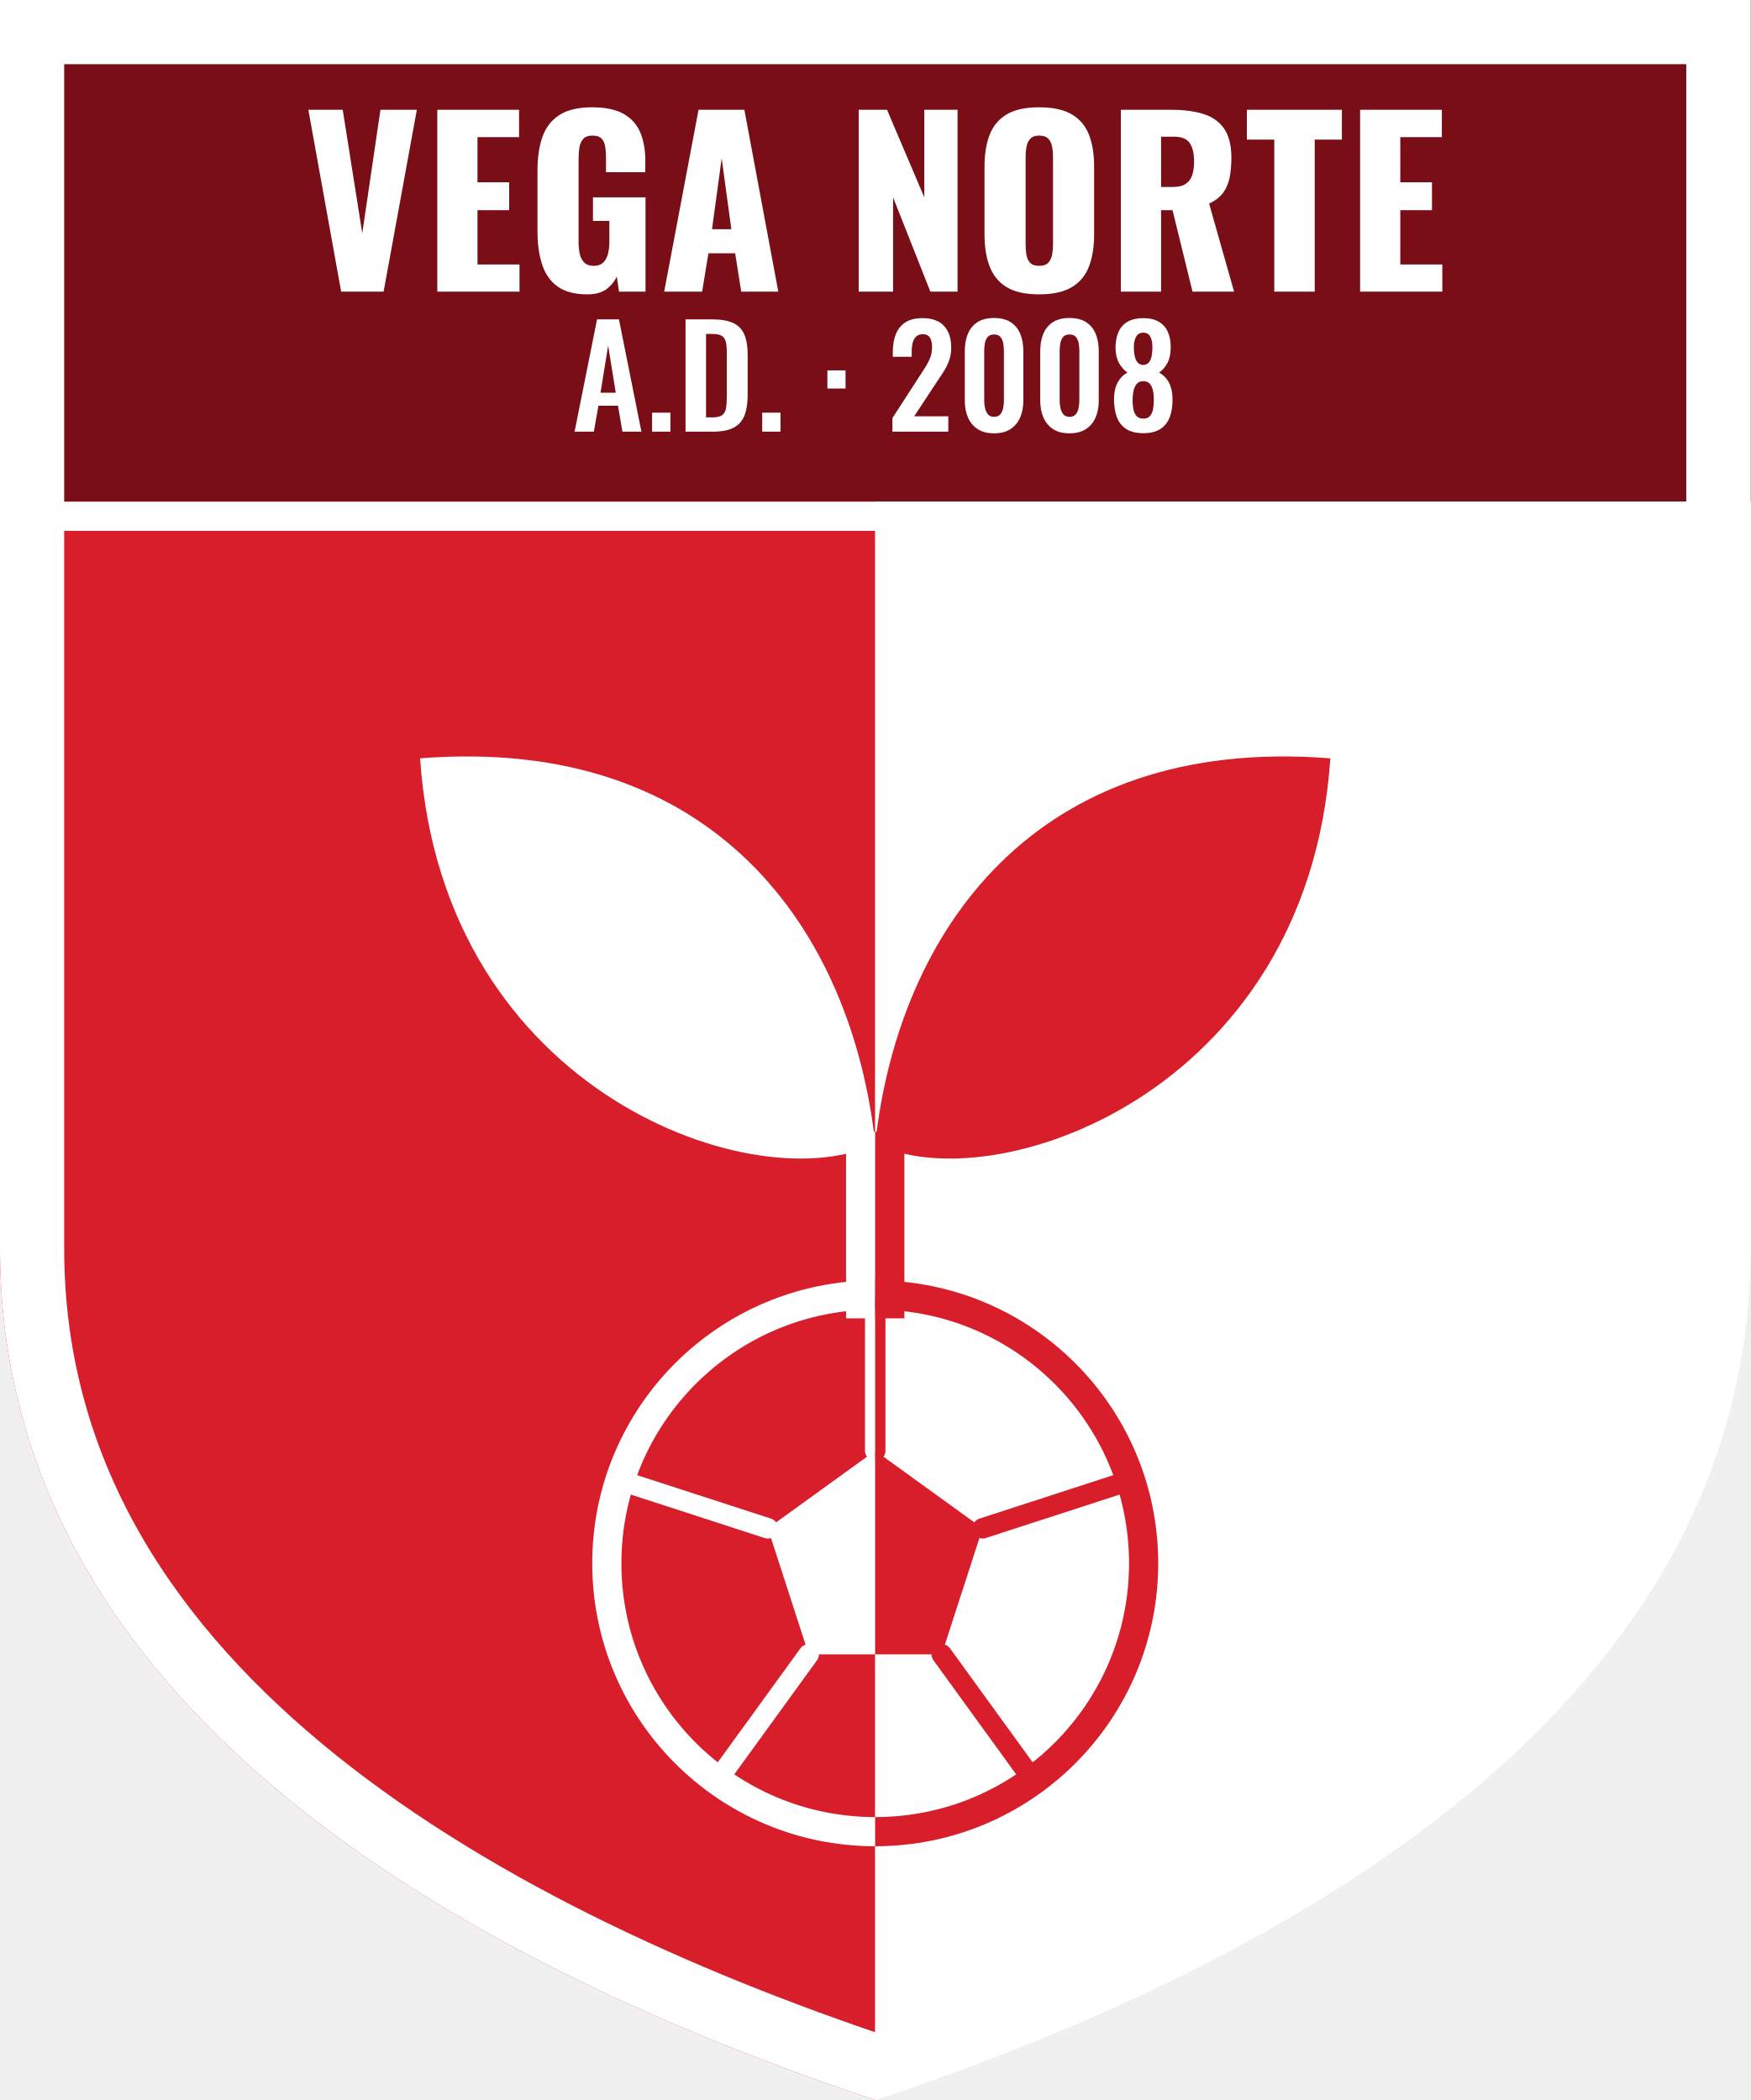
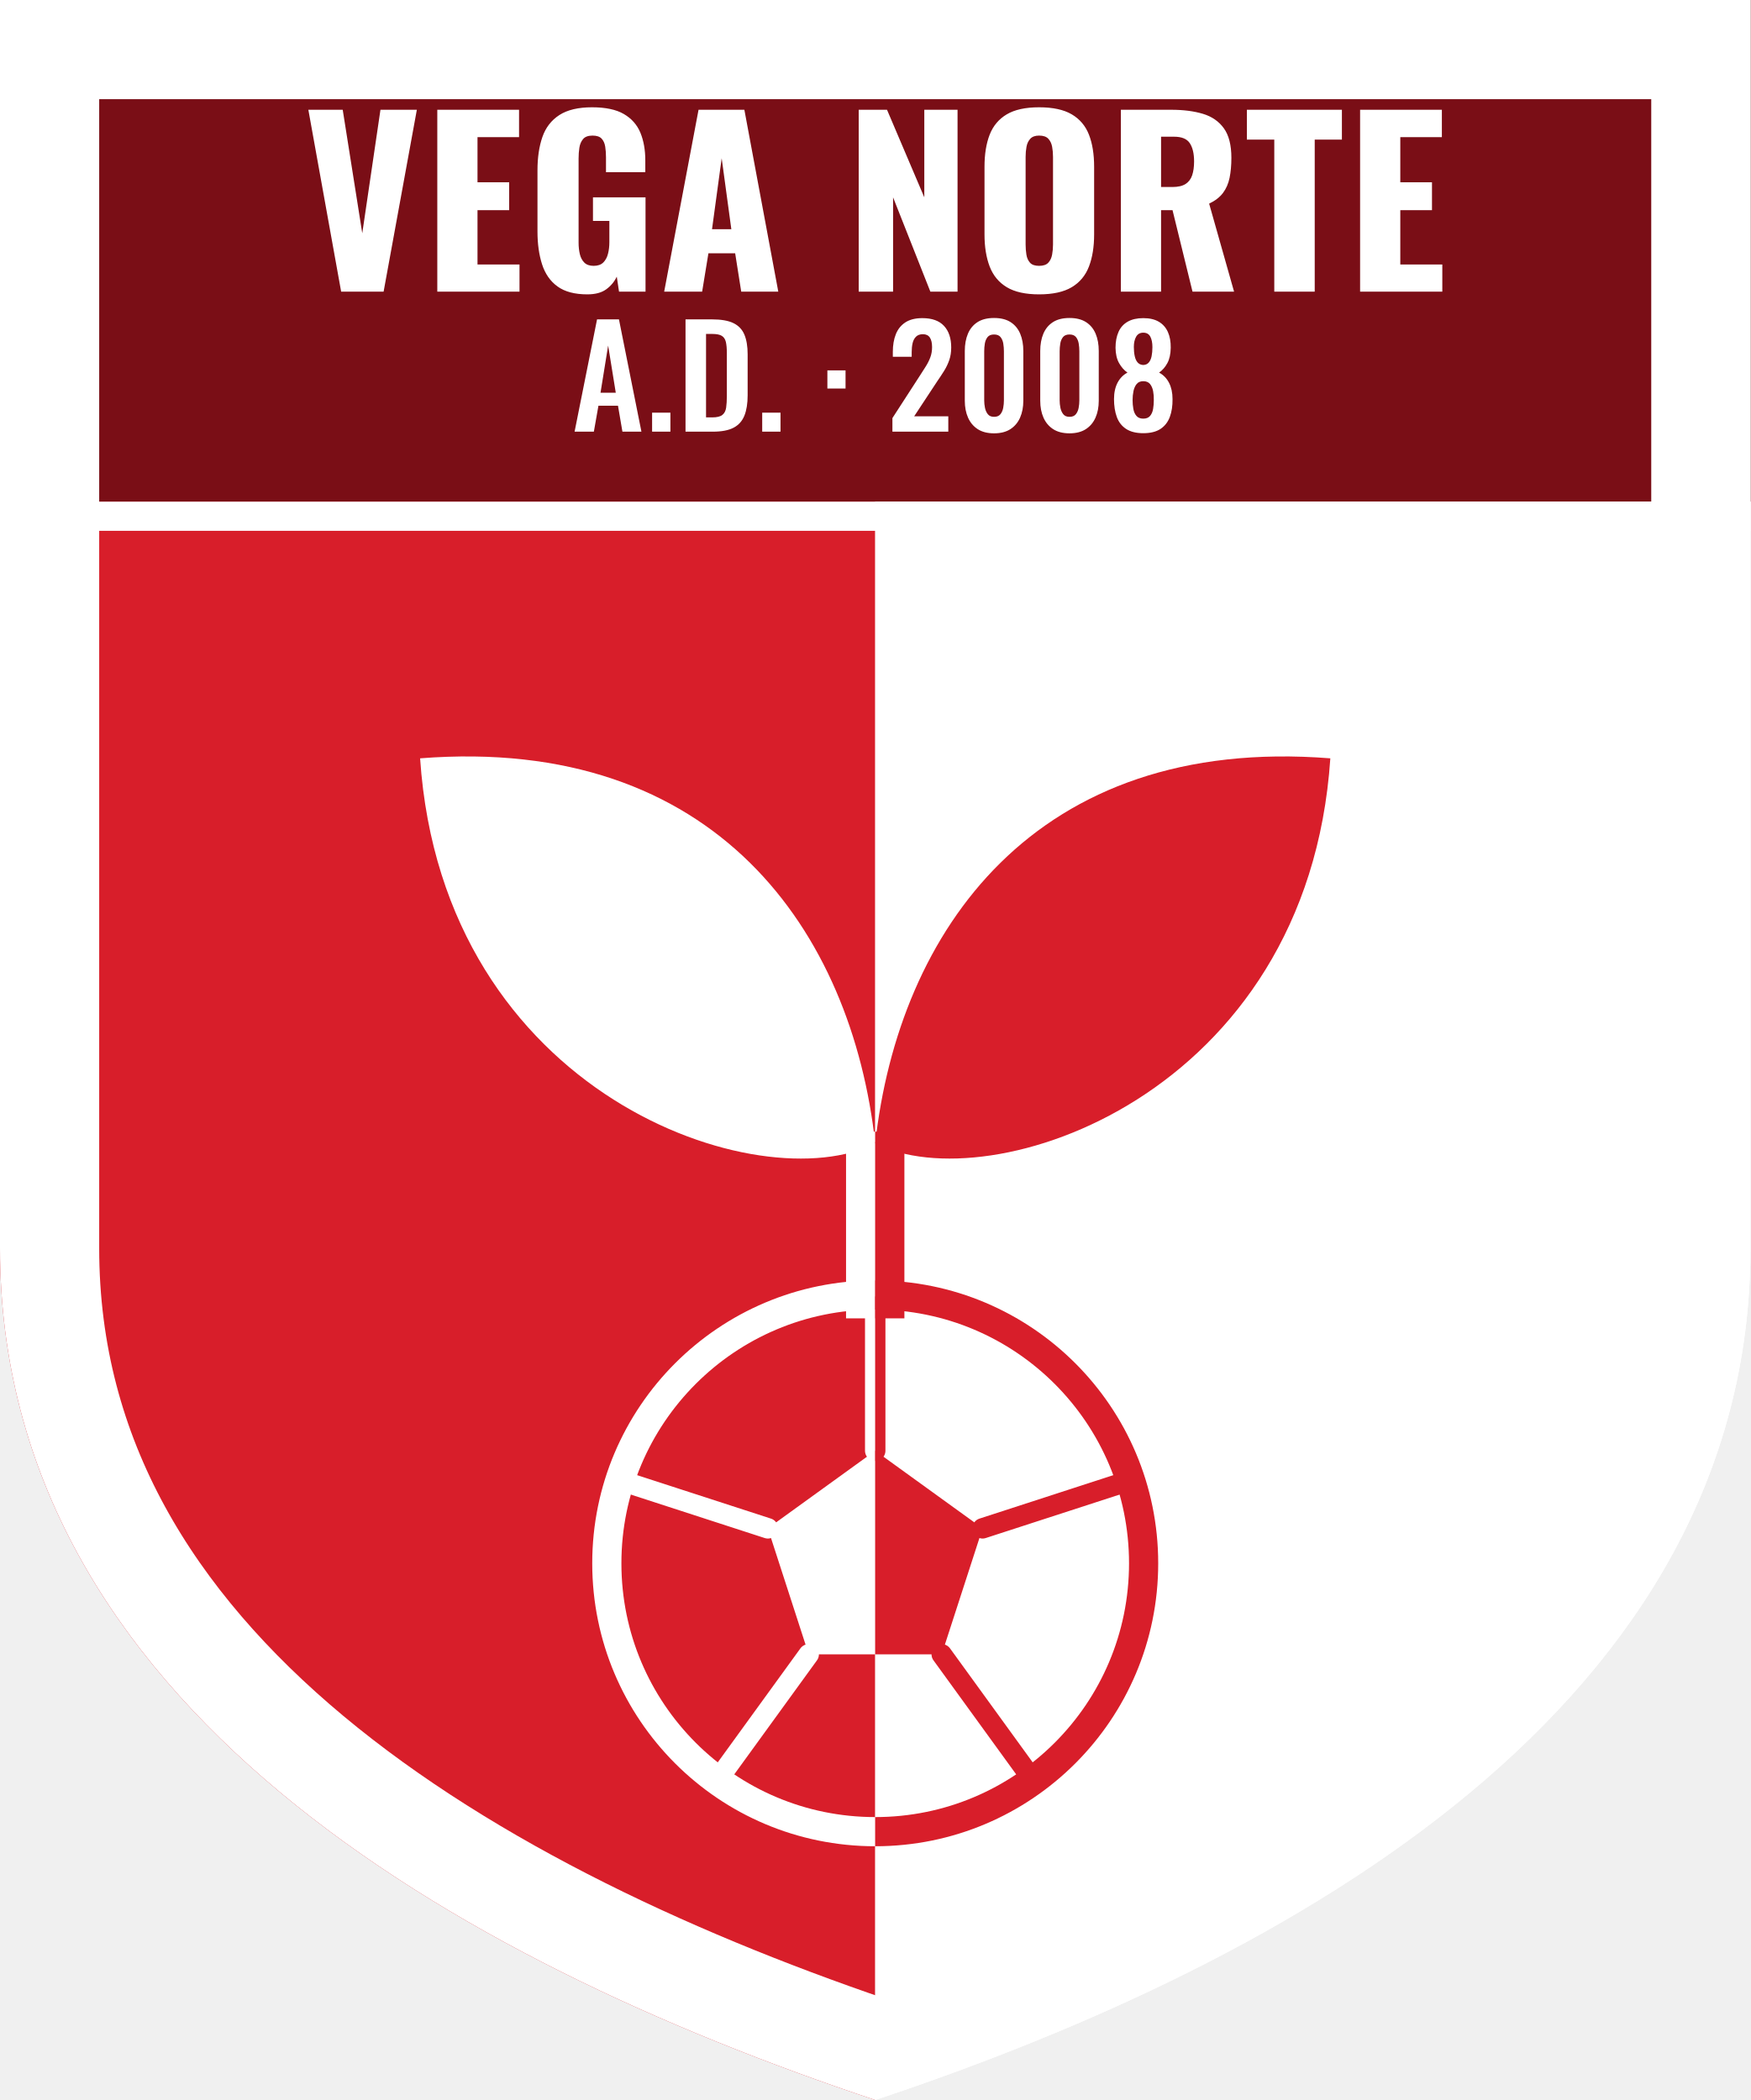
<svg xmlns="http://www.w3.org/2000/svg" viewBox="0 0 300 360" width="300" height="360" role="img" aria-labelledby="t-c-sobre-fondo-rojo">
  <defs>
    <clipPath id="forma-c-sobre-fondo-rojo">
      <path d="M0,0 H300 V214 C300,292 222,336 150,360 C78,336 0,292 0,214 Z" />
    </clipPath>
    <clipPath id="izq-c-sobre-fondo-rojo">
      <rect x="0" y="0" width="150" height="360" />
    </clipPath>
    <clipPath id="der-c-sobre-fondo-rojo">
      <rect x="150" y="0" width="150" height="360" />
    </clipPath>
  </defs>
  <g clip-path="url(#forma-c-sobre-fondo-rojo)">
    <rect x="0" y="0" width="150" height="360" fill="#D81E2A" />
    <rect x="150" y="0" width="150" height="360" fill="#FFFFFF" />
    <g clip-path="url(#izq-c-sobre-fondo-rojo)">
      <rect x="145.0" y="194" width="10" height="32" fill="#FFFFFF" />
      <path d="M150,196 C130.5,206 75.9,188 72,130 C122.7,126 146,159.7 150,196 Z" fill="#FFFFFF" />
      <path d="M150,196 C169.5,206 224.1,188 228,130 C177.3,126 154,159.7 150,196 Z" fill="#FFFFFF" />
      <circle cx="150" cy="268" r="46" fill="none" stroke="#FFFFFF" stroke-width="5" />
      <path d="M150.0,248.7 L168.4,262.0 L161.4,283.6 L138.6,283.6 L131.6,262.0 Z" fill="#FFFFFF" />
      <line x1="150.0" y1="248.7" x2="150.0" y2="224.0" stroke="#FFFFFF" stroke-width="3.5" stroke-linecap="round" />
      <line x1="168.4" y1="262.0" x2="191.8" y2="254.4" stroke="#FFFFFF" stroke-width="3.5" stroke-linecap="round" />
      <line x1="161.4" y1="283.6" x2="175.9" y2="303.6" stroke="#FFFFFF" stroke-width="3.5" stroke-linecap="round" />
      <line x1="138.6" y1="283.6" x2="124.1" y2="303.6" stroke="#FFFFFF" stroke-width="3.5" stroke-linecap="round" />
      <line x1="131.6" y1="262.0" x2="108.2" y2="254.4" stroke="#FFFFFF" stroke-width="3.5" stroke-linecap="round" />
    </g>
    <g clip-path="url(#der-c-sobre-fondo-rojo)">
      <rect x="145.0" y="194" width="10" height="32" fill="#D81E2A" />
      <path d="M150,196 C130.5,206 75.9,188 72,130 C122.7,126 146,159.7 150,196 Z" fill="#D81E2A" />
      <path d="M150,196 C169.5,206 224.1,188 228,130 C177.3,126 154,159.7 150,196 Z" fill="#D81E2A" />
      <circle cx="150" cy="268" r="46" fill="none" stroke="#D81E2A" stroke-width="5" />
      <path d="M150.0,248.7 L168.4,262.0 L161.4,283.6 L138.6,283.6 L131.6,262.0 Z" fill="#D81E2A" />
      <line x1="150.0" y1="248.7" x2="150.0" y2="224.0" stroke="#D81E2A" stroke-width="3.5" stroke-linecap="round" />
      <line x1="168.4" y1="262.0" x2="191.8" y2="254.4" stroke="#D81E2A" stroke-width="3.5" stroke-linecap="round" />
      <line x1="161.4" y1="283.6" x2="175.9" y2="303.6" stroke="#D81E2A" stroke-width="3.5" stroke-linecap="round" />
      <line x1="138.6" y1="283.6" x2="124.1" y2="303.6" stroke="#D81E2A" stroke-width="3.5" stroke-linecap="round" />
      <line x1="131.6" y1="262.0" x2="108.2" y2="254.4" stroke="#D81E2A" stroke-width="3.5" stroke-linecap="round" />
    </g>
    <rect x="0" y="0" width="300" height="86" fill="#7A0E16" />
    <rect x="0" y="86" width="300" height="5" fill="#FFFFFF" />
-     <path d="M0,0 H300 V214 C300,292 222,336 150,360 C78,336 0,292 0,214 Z" fill="none" stroke="#FFFFFF" stroke-width="22" />
+     <path d="M0,0 H300 V214 C300,292 222,336 150,360 C78,336 0,292 0,214 Z" fill="none" stroke="#FFFFFF" stroke-width="34" />
  </g>
  <g fill="#FFFFFF">
    <path d="M58.468 50.0 52.847 18.816H58.737L62.087 39.99L65.205 18.816H71.442L65.744 50.0Z M74.946 50.0V18.816H88.959V23.512H81.837V31.251H87.265V36.025H81.837V45.342H89.036V50.0Z M100.663 50.462Q97.429 50.462 95.562 49.115Q93.695 47.767 92.906 45.322Q92.116 42.878 92.116 39.682V29.21Q92.116 25.899 92.963 23.474Q93.81 21.049 95.87 19.72Q97.93 18.392 101.472 18.392Q104.937 18.392 106.919 19.547Q108.902 20.702 109.749 22.742Q110.596 24.783 110.596 27.516V29.518H103.859V26.977Q103.859 25.976 103.724 25.129Q103.589 24.282 103.108 23.763Q102.627 23.243 101.549 23.243Q100.432 23.243 99.932 23.84Q99.431 24.436 99.296 25.322Q99.162 26.207 99.162 27.17V41.607Q99.162 42.647 99.373 43.551Q99.585 44.456 100.143 45.014Q100.702 45.573 101.741 45.573Q102.819 45.573 103.397 44.995Q103.974 44.418 104.205 43.494Q104.436 42.57 104.436 41.53V37.873H101.626V33.83H110.634V50.0H106.092L105.707 47.421Q105.091 48.73 103.897 49.596Q102.704 50.462 100.663 50.462Z M113.83 50.0 119.72 18.816H127.574L133.388 50.0H127.035L125.996 43.417H121.414L120.336 50.0ZM122.03 39.297H125.341L123.686 27.131Z  M147.17 50.0V18.816H152.021L158.412 33.83V18.816H164.11V50.0H159.452L153.061 33.83V50.0Z M178.085 50.462Q174.582 50.462 172.541 49.23Q170.501 47.998 169.615 45.688Q168.73 43.378 168.73 40.183V28.594Q168.73 25.36 169.615 23.089Q170.501 20.818 172.541 19.605Q174.582 18.392 178.085 18.392Q181.627 18.392 183.687 19.605Q185.747 20.818 186.632 23.089Q187.518 25.36 187.518 28.594V40.183Q187.518 43.378 186.632 45.688Q185.747 47.998 183.687 49.23Q181.627 50.462 178.085 50.462ZM178.085 45.573Q179.163 45.573 179.664 45.034Q180.164 44.495 180.318 43.648Q180.472 42.801 180.472 41.915V26.9Q180.472 25.976 180.318 25.149Q180.164 24.321 179.664 23.782Q179.163 23.243 178.085 23.243Q177.084 23.243 176.584 23.782Q176.083 24.321 175.929 25.149Q175.775 25.976 175.775 26.9V41.915Q175.775 42.801 175.91 43.648Q176.045 44.495 176.526 45.034Q177.007 45.573 178.085 45.573Z M192.099 50.0V18.816H200.684Q203.841 18.816 206.151 19.509Q208.461 20.202 209.751 21.992Q211.041 23.782 211.041 27.054Q211.041 28.979 210.733 30.481Q210.425 31.982 209.597 33.08Q208.769 34.177 207.229 34.908L211.503 50.0H204.38L200.954 36.025H198.99V50.0ZM198.99 32.059H200.915Q202.378 32.059 203.187 31.54Q203.995 31.02 204.323 30.038Q204.65 29.056 204.65 27.67Q204.65 25.668 203.918 24.552Q203.187 23.435 201.223 23.435H198.99Z M218.394 50.0V23.936H213.697V18.816H229.982V23.936H225.324V50.0Z M233.101 50.0V18.816H247.115V23.512H239.992V31.251H245.421V36.025H239.992V45.342H247.192V50.0Z" />
    <path d="M98.475 74.0 102.325 54.75H106.08L109.931 74.0H106.675L105.914 69.556H102.563L101.779 74.0ZM102.92 67.322H105.534L104.227 59.241Z M111.761 74.0V70.744H114.898V74.0Z M117.488 74.0V54.75H122.027Q124.38 54.75 125.699 55.391Q127.018 56.033 127.577 57.364Q128.135 58.695 128.135 60.739V67.773Q128.135 69.865 127.577 71.255Q127.018 72.645 125.723 73.323Q124.428 74.0 122.17 74.0ZM121.005 71.552H122.075Q123.287 71.552 123.81 71.124Q124.333 70.697 124.452 69.877Q124.57 69.057 124.57 67.868V60.501Q124.57 59.336 124.404 58.623Q124.238 57.91 123.715 57.578Q123.192 57.245 122.027 57.245H121.005Z M130.631 74.0V70.744H133.768V74.0Z  M141.801 66.609V63.495H144.914V66.609Z  M152.947 74.0V71.671L157.7 64.327Q158.223 63.519 158.686 62.782Q159.15 62.046 159.447 61.25Q159.744 60.453 159.744 59.503Q159.744 58.433 159.364 57.863Q158.984 57.293 158.176 57.293Q157.415 57.293 156.987 57.72Q156.559 58.148 156.405 58.837Q156.25 59.527 156.25 60.358V61.166H153.018V60.311Q153.018 58.6 153.529 57.304Q154.04 56.009 155.157 55.272Q156.274 54.536 158.08 54.536Q160.552 54.536 161.788 55.867Q163.024 57.197 163.024 59.574Q163.024 60.762 162.691 61.725Q162.358 62.687 161.812 63.567Q161.265 64.446 160.623 65.373L156.678 71.362H162.525V74.0Z M170.367 74.285Q168.68 74.285 167.575 73.572Q166.47 72.859 165.911 71.6Q165.353 70.34 165.353 68.7V60.168Q165.353 58.481 165.888 57.209Q166.422 55.938 167.527 55.225Q168.633 54.512 170.367 54.512Q172.102 54.512 173.207 55.225Q174.313 55.938 174.847 57.209Q175.382 58.481 175.382 60.168V68.7Q175.382 70.34 174.824 71.6Q174.265 72.859 173.16 73.572Q172.055 74.285 170.367 74.285ZM170.367 71.457Q171.104 71.457 171.461 71.005Q171.817 70.554 171.936 69.912Q172.055 69.271 172.055 68.653V60.216Q172.055 59.55 171.948 58.897Q171.841 58.243 171.484 57.792Q171.128 57.34 170.367 57.34Q169.607 57.34 169.25 57.792Q168.894 58.243 168.787 58.897Q168.68 59.55 168.68 60.216V68.653Q168.68 69.271 168.811 69.912Q168.941 70.554 169.298 71.005Q169.654 71.457 170.367 71.457Z M183.296 74.285Q181.609 74.285 180.504 73.572Q179.399 72.859 178.84 71.6Q178.282 70.34 178.282 68.7V60.168Q178.282 58.481 178.816 57.209Q179.351 55.938 180.456 55.225Q181.561 54.512 183.296 54.512Q185.031 54.512 186.136 55.225Q187.241 55.938 187.776 57.209Q188.311 58.481 188.311 60.168V68.7Q188.311 70.34 187.752 71.6Q187.194 72.859 186.089 73.572Q184.984 74.285 183.296 74.285ZM183.296 71.457Q184.033 71.457 184.389 71.005Q184.746 70.554 184.865 69.912Q184.984 69.271 184.984 68.653V60.216Q184.984 59.55 184.877 58.897Q184.77 58.243 184.413 57.792Q184.057 57.34 183.296 57.34Q182.536 57.34 182.179 57.792Q181.823 58.243 181.716 58.897Q181.609 59.55 181.609 60.216V68.653Q181.609 69.271 181.739 69.912Q181.87 70.554 182.227 71.005Q182.583 71.457 183.296 71.457Z M195.94 74.261Q194.11 74.261 192.993 73.525Q191.876 72.788 191.4 71.469Q190.925 70.15 190.925 68.415Q190.925 67.583 191.08 66.882Q191.234 66.181 191.531 65.611Q191.828 65.04 192.256 64.601Q192.684 64.161 193.23 63.876Q192.375 63.282 191.793 62.248Q191.21 61.214 191.186 59.622Q191.186 58.053 191.697 56.9Q192.208 55.748 193.278 55.142Q194.347 54.536 195.94 54.536Q197.556 54.536 198.601 55.154Q199.647 55.771 200.158 56.912Q200.669 58.053 200.645 59.622Q200.622 61.238 200.063 62.26Q199.505 63.282 198.649 63.876Q199.196 64.161 199.623 64.601Q200.051 65.04 200.348 65.611Q200.645 66.181 200.8 66.882Q200.954 67.583 200.954 68.415Q200.978 70.15 200.491 71.469Q200.004 72.788 198.899 73.525Q197.793 74.261 195.94 74.261ZM195.94 71.766Q196.724 71.766 197.116 71.291Q197.508 70.815 197.627 70.09Q197.746 69.366 197.746 68.605Q197.77 67.797 197.627 67.048Q197.484 66.3 197.092 65.824Q196.7 65.349 195.94 65.349Q195.203 65.349 194.811 65.824Q194.419 66.3 194.264 67.037Q194.11 67.773 194.11 68.605Q194.11 69.366 194.24 70.102Q194.371 70.839 194.775 71.303Q195.179 71.766 195.94 71.766ZM195.94 62.569Q196.534 62.545 196.878 62.153Q197.223 61.761 197.366 61.071Q197.508 60.382 197.508 59.503Q197.508 58.41 197.152 57.72Q196.795 57.031 195.94 57.031Q195.108 57.031 194.716 57.72Q194.324 58.41 194.324 59.479Q194.324 60.358 194.478 61.059Q194.633 61.761 194.989 62.153Q195.346 62.545 195.94 62.569Z" />
  </g>
</svg>
